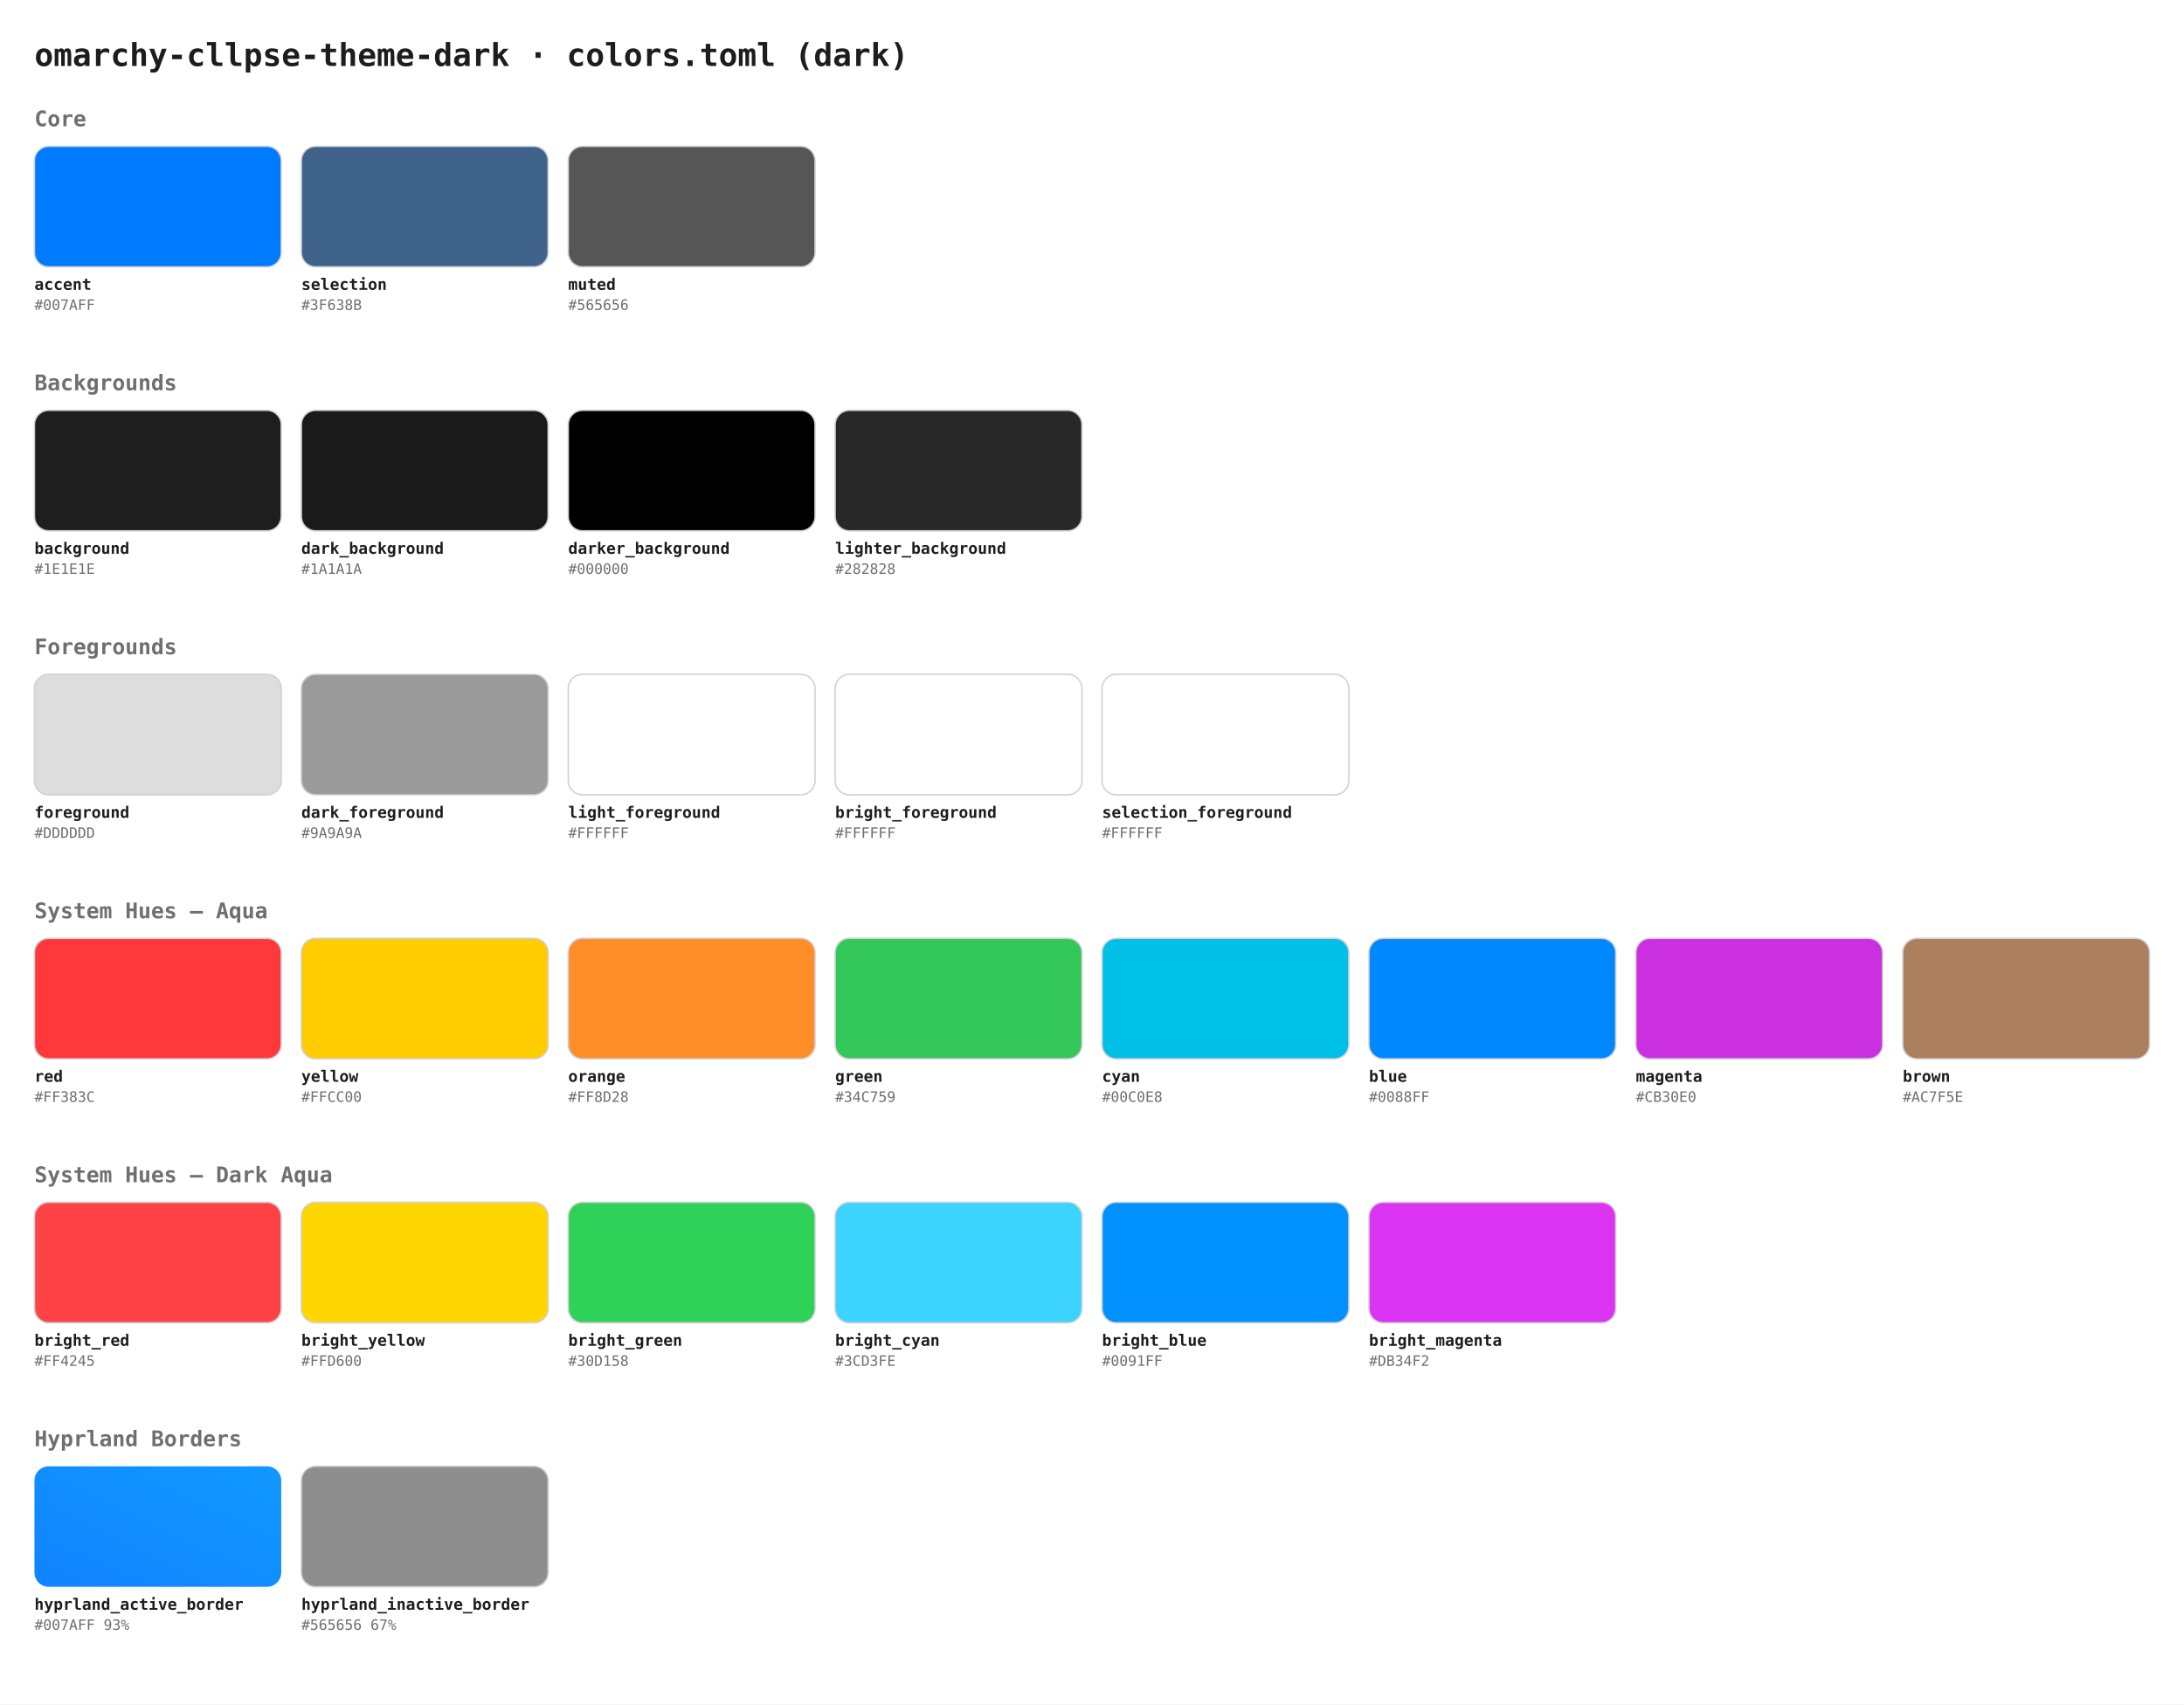
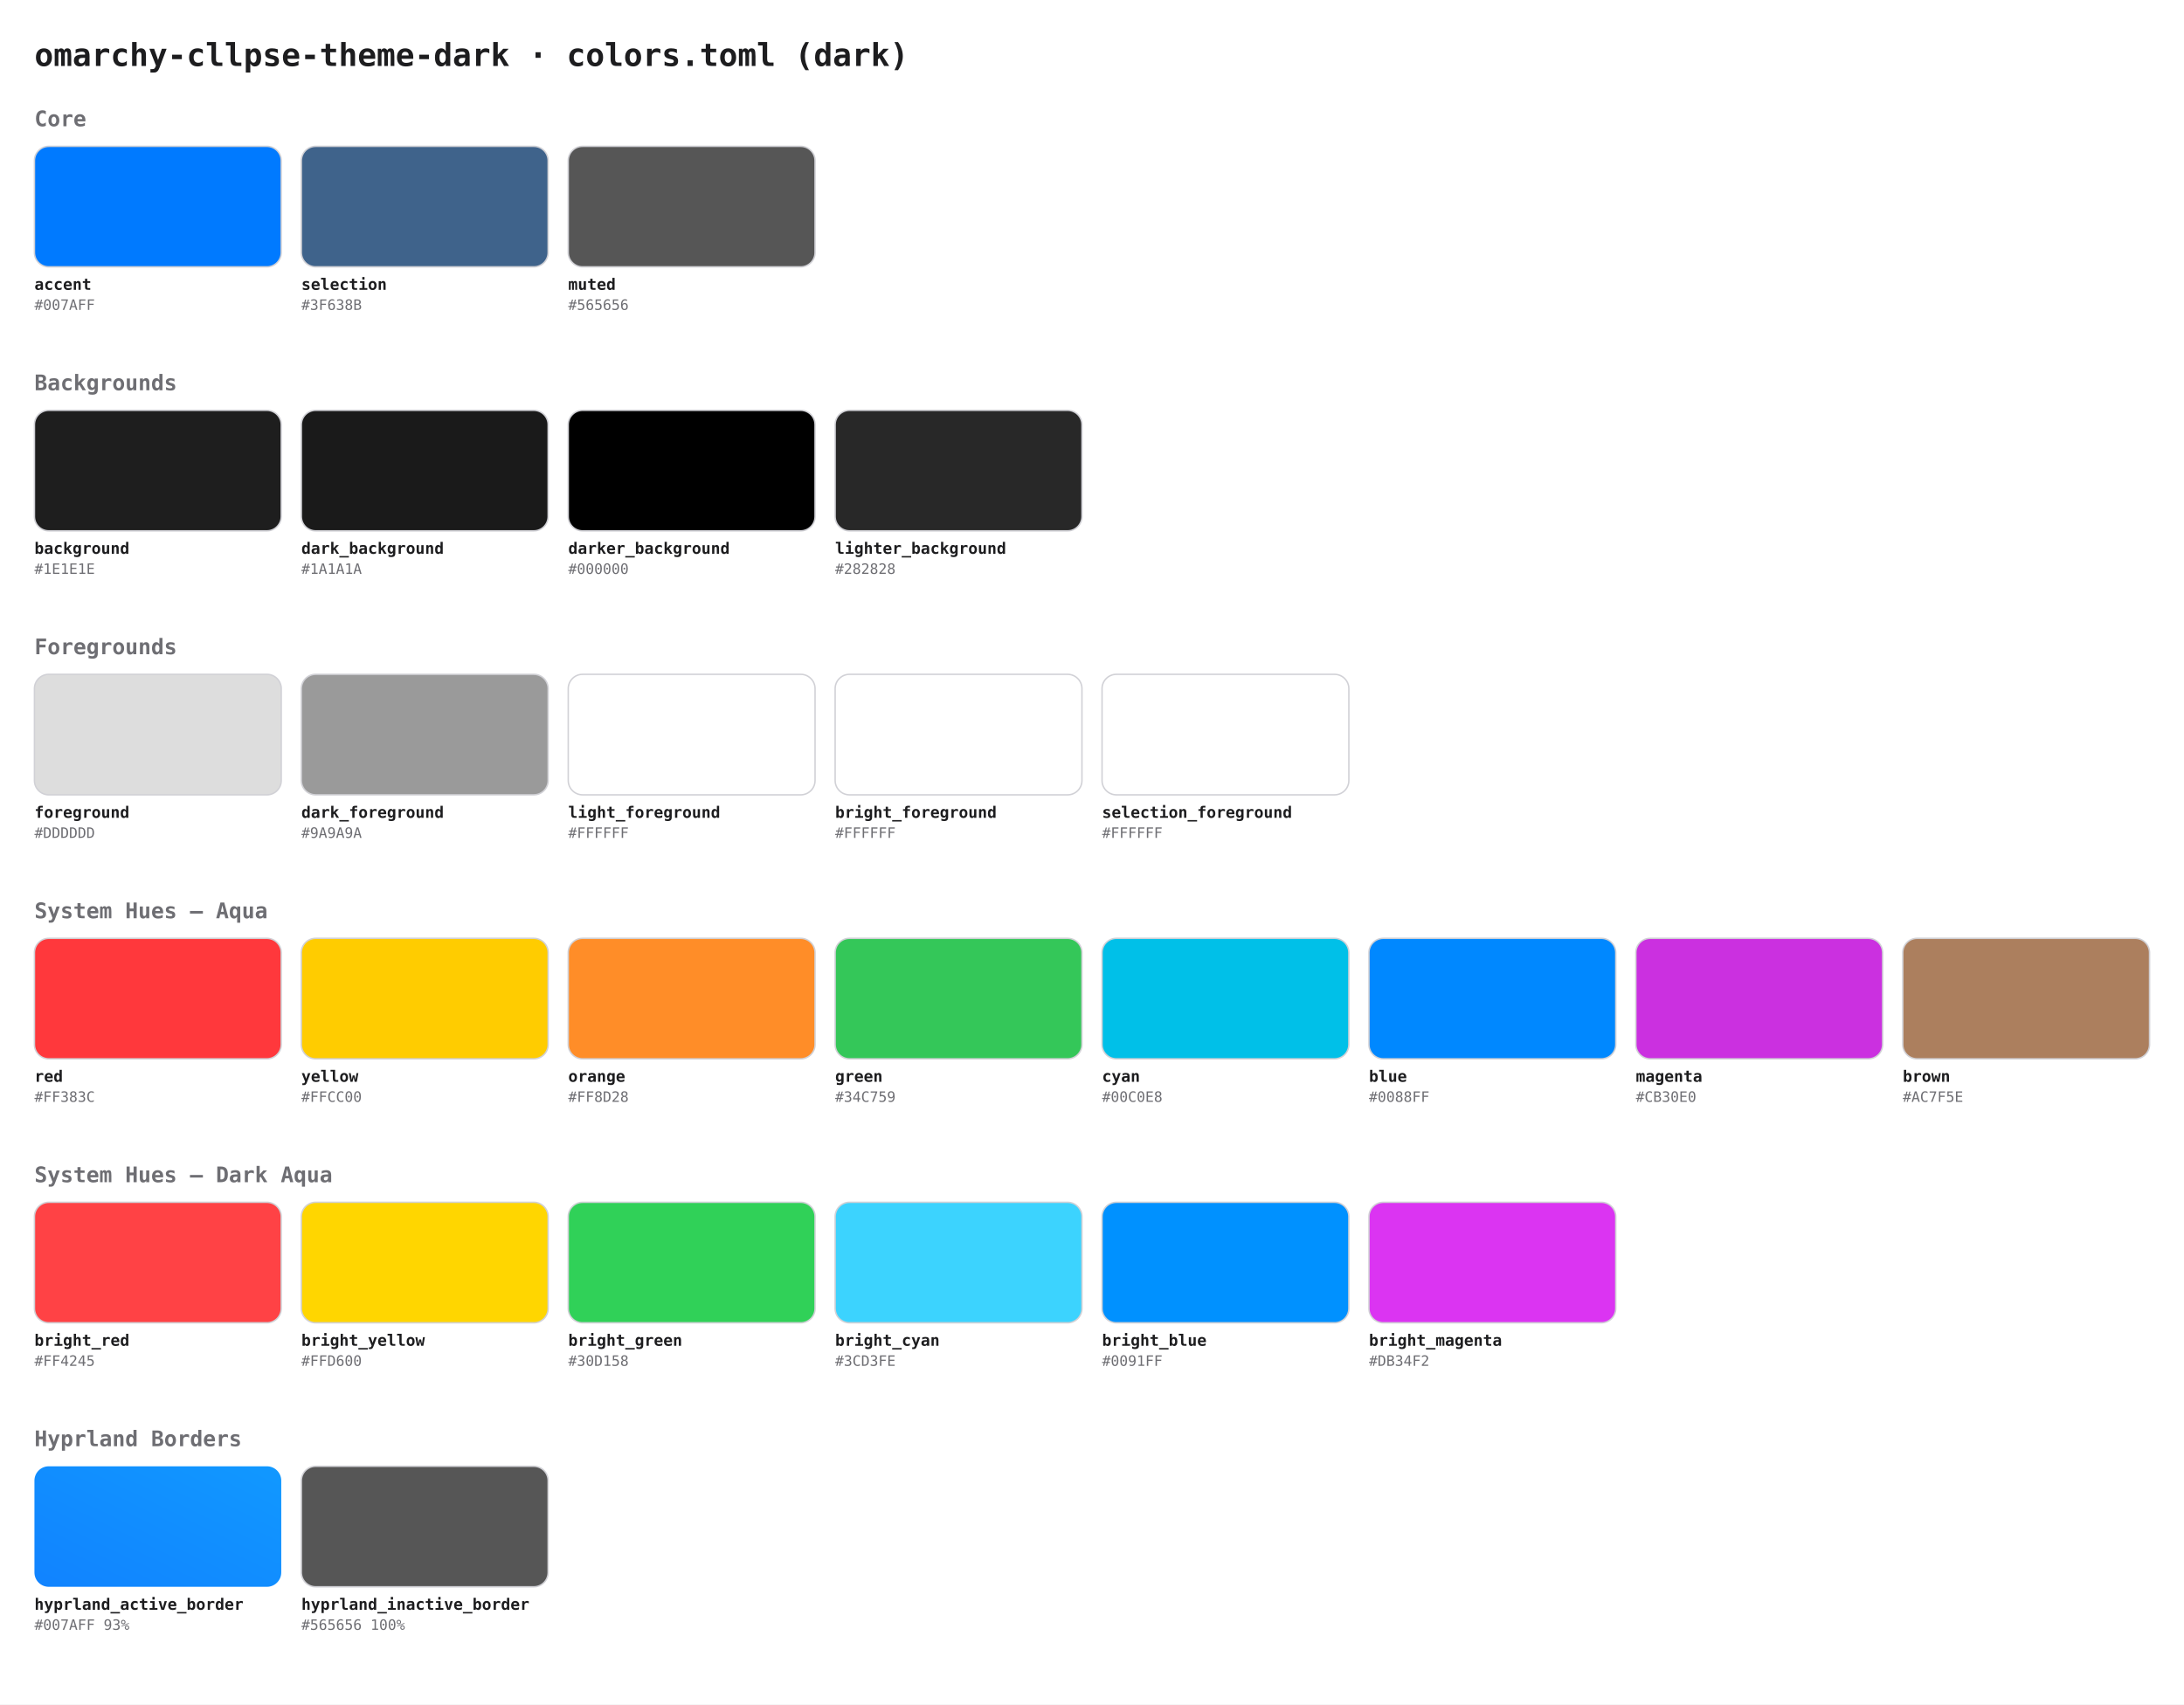
<svg xmlns="http://www.w3.org/2000/svg" viewBox="0 0 1522 1188" width="1522" height="1188">
  <rect x="0" y="0" width="1522" height="1188" fill="#ffffff" />
  <text x="24" y="46" font-family="monospace" font-size="22" font-weight="bold" fill="#1d1d1f">omarchy-cllpse-theme-dark  ·  colors.toml (dark)</text>
  <text x="24" y="88" font-family="monospace" font-size="15" font-weight="bold" fill="#6e6e73">Core</text>
  <rect x="24" y="102" width="172" height="84" rx="10" fill="#007AFF" fill-opacity="1.000" />
  <rect x="24" y="102" width="172" height="84" rx="10" fill="none" stroke="#d1d1d6" />
  <text x="24" y="202" font-family="monospace" font-size="11" font-weight="bold" fill="#1d1d1f">accent</text>
  <text x="24" y="216" font-family="monospace" font-size="10" fill="#6e6e73">#007AFF</text>
  <rect x="210" y="102" width="172" height="84" rx="10" fill="#3F638B" fill-opacity="1.000" />
  <rect x="210" y="102" width="172" height="84" rx="10" fill="none" stroke="#d1d1d6" />
  <text x="210" y="202" font-family="monospace" font-size="11" font-weight="bold" fill="#1d1d1f">selection</text>
  <text x="210" y="216" font-family="monospace" font-size="10" fill="#6e6e73">#3F638B</text>
  <rect x="396" y="102" width="172" height="84" rx="10" fill="#565656" fill-opacity="1.000" />
  <rect x="396" y="102" width="172" height="84" rx="10" fill="none" stroke="#d1d1d6" />
  <text x="396" y="202" font-family="monospace" font-size="11" font-weight="bold" fill="#1d1d1f">muted</text>
  <text x="396" y="216" font-family="monospace" font-size="10" fill="#6e6e73">#565656</text>
  <text x="24" y="272" font-family="monospace" font-size="15" font-weight="bold" fill="#6e6e73">Backgrounds</text>
  <rect x="24" y="286" width="172" height="84" rx="10" fill="#1E1E1E" fill-opacity="1.000" />
  <rect x="24" y="286" width="172" height="84" rx="10" fill="none" stroke="#d1d1d6" />
  <text x="24" y="386" font-family="monospace" font-size="11" font-weight="bold" fill="#1d1d1f">background</text>
  <text x="24" y="400" font-family="monospace" font-size="10" fill="#6e6e73">#1E1E1E</text>
  <rect x="210" y="286" width="172" height="84" rx="10" fill="#1A1A1A" fill-opacity="1.000" />
  <rect x="210" y="286" width="172" height="84" rx="10" fill="none" stroke="#d1d1d6" />
  <text x="210" y="386" font-family="monospace" font-size="11" font-weight="bold" fill="#1d1d1f">dark_background</text>
  <text x="210" y="400" font-family="monospace" font-size="10" fill="#6e6e73">#1A1A1A</text>
  <rect x="396" y="286" width="172" height="84" rx="10" fill="#000000" fill-opacity="1.000" />
  <rect x="396" y="286" width="172" height="84" rx="10" fill="none" stroke="#d1d1d6" />
  <text x="396" y="386" font-family="monospace" font-size="11" font-weight="bold" fill="#1d1d1f">darker_background</text>
  <text x="396" y="400" font-family="monospace" font-size="10" fill="#6e6e73">#000000</text>
  <rect x="582" y="286" width="172" height="84" rx="10" fill="#282828" fill-opacity="1.000" />
  <rect x="582" y="286" width="172" height="84" rx="10" fill="none" stroke="#d1d1d6" />
  <text x="582" y="386" font-family="monospace" font-size="11" font-weight="bold" fill="#1d1d1f">lighter_background</text>
  <text x="582" y="400" font-family="monospace" font-size="10" fill="#6e6e73">#282828</text>
  <text x="24" y="456" font-family="monospace" font-size="15" font-weight="bold" fill="#6e6e73">Foregrounds</text>
  <rect x="24" y="470" width="172" height="84" rx="10" fill="#DDDDDD" fill-opacity="1.000" />
  <rect x="24" y="470" width="172" height="84" rx="10" fill="none" stroke="#d1d1d6" />
  <text x="24" y="570" font-family="monospace" font-size="11" font-weight="bold" fill="#1d1d1f">foreground</text>
  <text x="24" y="584" font-family="monospace" font-size="10" fill="#6e6e73">#DDDDDD</text>
  <rect x="210" y="470" width="172" height="84" rx="10" fill="#9A9A9A" fill-opacity="1.000" />
  <rect x="210" y="470" width="172" height="84" rx="10" fill="none" stroke="#d1d1d6" />
  <text x="210" y="570" font-family="monospace" font-size="11" font-weight="bold" fill="#1d1d1f">dark_foreground</text>
  <text x="210" y="584" font-family="monospace" font-size="10" fill="#6e6e73">#9A9A9A</text>
  <rect x="396" y="470" width="172" height="84" rx="10" fill="#FFFFFF" fill-opacity="1.000" />
  <rect x="396" y="470" width="172" height="84" rx="10" fill="none" stroke="#d1d1d6" />
  <text x="396" y="570" font-family="monospace" font-size="11" font-weight="bold" fill="#1d1d1f">light_foreground</text>
  <text x="396" y="584" font-family="monospace" font-size="10" fill="#6e6e73">#FFFFFF</text>
  <rect x="582" y="470" width="172" height="84" rx="10" fill="#FFFFFF" fill-opacity="1.000" />
  <rect x="582" y="470" width="172" height="84" rx="10" fill="none" stroke="#d1d1d6" />
  <text x="582" y="570" font-family="monospace" font-size="11" font-weight="bold" fill="#1d1d1f">bright_foreground</text>
  <text x="582" y="584" font-family="monospace" font-size="10" fill="#6e6e73">#FFFFFF</text>
  <rect x="768" y="470" width="172" height="84" rx="10" fill="#FFFFFF" fill-opacity="1.000" />
  <rect x="768" y="470" width="172" height="84" rx="10" fill="none" stroke="#d1d1d6" />
  <text x="768" y="570" font-family="monospace" font-size="11" font-weight="bold" fill="#1d1d1f">selection_foreground</text>
  <text x="768" y="584" font-family="monospace" font-size="10" fill="#6e6e73">#FFFFFF</text>
  <text x="24" y="640" font-family="monospace" font-size="15" font-weight="bold" fill="#6e6e73">System Hues — Aqua</text>
  <rect x="24" y="654" width="172" height="84" rx="10" fill="#FF383C" fill-opacity="1.000" />
  <rect x="24" y="654" width="172" height="84" rx="10" fill="none" stroke="#d1d1d6" />
  <text x="24" y="754" font-family="monospace" font-size="11" font-weight="bold" fill="#1d1d1f">red</text>
  <text x="24" y="768" font-family="monospace" font-size="10" fill="#6e6e73">#FF383C</text>
  <rect x="210" y="654" width="172" height="84" rx="10" fill="#FFCC00" fill-opacity="1.000" />
  <rect x="210" y="654" width="172" height="84" rx="10" fill="none" stroke="#d1d1d6" />
  <text x="210" y="754" font-family="monospace" font-size="11" font-weight="bold" fill="#1d1d1f">yellow</text>
  <text x="210" y="768" font-family="monospace" font-size="10" fill="#6e6e73">#FFCC00</text>
  <rect x="396" y="654" width="172" height="84" rx="10" fill="#FF8D28" fill-opacity="1.000" />
  <rect x="396" y="654" width="172" height="84" rx="10" fill="none" stroke="#d1d1d6" />
  <text x="396" y="754" font-family="monospace" font-size="11" font-weight="bold" fill="#1d1d1f">orange</text>
  <text x="396" y="768" font-family="monospace" font-size="10" fill="#6e6e73">#FF8D28</text>
  <rect x="582" y="654" width="172" height="84" rx="10" fill="#34C759" fill-opacity="1.000" />
  <rect x="582" y="654" width="172" height="84" rx="10" fill="none" stroke="#d1d1d6" />
  <text x="582" y="754" font-family="monospace" font-size="11" font-weight="bold" fill="#1d1d1f">green</text>
  <text x="582" y="768" font-family="monospace" font-size="10" fill="#6e6e73">#34C759</text>
  <rect x="768" y="654" width="172" height="84" rx="10" fill="#00C0E8" fill-opacity="1.000" />
  <rect x="768" y="654" width="172" height="84" rx="10" fill="none" stroke="#d1d1d6" />
  <text x="768" y="754" font-family="monospace" font-size="11" font-weight="bold" fill="#1d1d1f">cyan</text>
  <text x="768" y="768" font-family="monospace" font-size="10" fill="#6e6e73">#00C0E8</text>
  <rect x="954" y="654" width="172" height="84" rx="10" fill="#0088FF" fill-opacity="1.000" />
  <rect x="954" y="654" width="172" height="84" rx="10" fill="none" stroke="#d1d1d6" />
  <text x="954" y="754" font-family="monospace" font-size="11" font-weight="bold" fill="#1d1d1f">blue</text>
  <text x="954" y="768" font-family="monospace" font-size="10" fill="#6e6e73">#0088FF</text>
  <rect x="1140" y="654" width="172" height="84" rx="10" fill="#CB30E0" fill-opacity="1.000" />
  <rect x="1140" y="654" width="172" height="84" rx="10" fill="none" stroke="#d1d1d6" />
  <text x="1140" y="754" font-family="monospace" font-size="11" font-weight="bold" fill="#1d1d1f">magenta</text>
  <text x="1140" y="768" font-family="monospace" font-size="10" fill="#6e6e73">#CB30E0</text>
  <rect x="1326" y="654" width="172" height="84" rx="10" fill="#AC7F5E" fill-opacity="1.000" />
  <rect x="1326" y="654" width="172" height="84" rx="10" fill="none" stroke="#d1d1d6" />
  <text x="1326" y="754" font-family="monospace" font-size="11" font-weight="bold" fill="#1d1d1f">brown</text>
  <text x="1326" y="768" font-family="monospace" font-size="10" fill="#6e6e73">#AC7F5E</text>
  <text x="24" y="824" font-family="monospace" font-size="15" font-weight="bold" fill="#6e6e73">System Hues — Dark Aqua</text>
  <rect x="24" y="838" width="172" height="84" rx="10" fill="#FF4245" fill-opacity="1.000" />
  <rect x="24" y="838" width="172" height="84" rx="10" fill="none" stroke="#d1d1d6" />
  <text x="24" y="938" font-family="monospace" font-size="11" font-weight="bold" fill="#1d1d1f">bright_red</text>
  <text x="24" y="952" font-family="monospace" font-size="10" fill="#6e6e73">#FF4245</text>
  <rect x="210" y="838" width="172" height="84" rx="10" fill="#FFD600" fill-opacity="1.000" />
  <rect x="210" y="838" width="172" height="84" rx="10" fill="none" stroke="#d1d1d6" />
  <text x="210" y="938" font-family="monospace" font-size="11" font-weight="bold" fill="#1d1d1f">bright_yellow</text>
  <text x="210" y="952" font-family="monospace" font-size="10" fill="#6e6e73">#FFD600</text>
  <rect x="396" y="838" width="172" height="84" rx="10" fill="#30D158" fill-opacity="1.000" />
  <rect x="396" y="838" width="172" height="84" rx="10" fill="none" stroke="#d1d1d6" />
  <text x="396" y="938" font-family="monospace" font-size="11" font-weight="bold" fill="#1d1d1f">bright_green</text>
  <text x="396" y="952" font-family="monospace" font-size="10" fill="#6e6e73">#30D158</text>
  <rect x="582" y="838" width="172" height="84" rx="10" fill="#3CD3FE" fill-opacity="1.000" />
  <rect x="582" y="838" width="172" height="84" rx="10" fill="none" stroke="#d1d1d6" />
  <text x="582" y="938" font-family="monospace" font-size="11" font-weight="bold" fill="#1d1d1f">bright_cyan</text>
  <text x="582" y="952" font-family="monospace" font-size="10" fill="#6e6e73">#3CD3FE</text>
  <rect x="768" y="838" width="172" height="84" rx="10" fill="#0091FF" fill-opacity="1.000" />
  <rect x="768" y="838" width="172" height="84" rx="10" fill="none" stroke="#d1d1d6" />
  <text x="768" y="938" font-family="monospace" font-size="11" font-weight="bold" fill="#1d1d1f">bright_blue</text>
  <text x="768" y="952" font-family="monospace" font-size="10" fill="#6e6e73">#0091FF</text>
  <rect x="954" y="838" width="172" height="84" rx="10" fill="#DB34F2" fill-opacity="1.000" />
  <rect x="954" y="838" width="172" height="84" rx="10" fill="none" stroke="#d1d1d6" />
  <text x="954" y="938" font-family="monospace" font-size="11" font-weight="bold" fill="#1d1d1f">bright_magenta</text>
  <text x="954" y="952" font-family="monospace" font-size="10" fill="#6e6e73">#DB34F2</text>
  <text x="24" y="1008" font-family="monospace" font-size="15" font-weight="bold" fill="#6e6e73">Hyprland Borders</text>
  <defs>
    <linearGradient id="g0_0_Hyprland" x1="0%" y1="100%" x2="100%" y2="0%">
      <stop offset="0%" stop-color="#007AFF" stop-opacity="0.933" />
      <stop offset="100%" stop-color="#0091FF" stop-opacity="0.933" />
    </linearGradient>
  </defs>
  <rect x="24" y="1022" width="172" height="84" rx="10" fill="url(#g0_0_Hyprland)" />
  <text x="24" y="1122" font-family="monospace" font-size="11" font-weight="bold" fill="#1d1d1f">hyprland_active_border</text>
  <text x="24" y="1136" font-family="monospace" font-size="10" fill="#6e6e73">#007AFF  93%</text>
-   <rect x="210" y="1022" width="172" height="84" rx="10" fill="#565656" fill-opacity="0.667" />
+   <rect x="210" y="1022" width="172" height="84" rx="10" fill="#565656" fill-opacity="1.000" />
  <rect x="210" y="1022" width="172" height="84" rx="10" fill="none" stroke="#d1d1d6" />
  <text x="210" y="1122" font-family="monospace" font-size="11" font-weight="bold" fill="#1d1d1f">hyprland_inactive_border</text>
-   <text x="210" y="1136" font-family="monospace" font-size="10" fill="#6e6e73">#565656  67%</text>
+   <text x="210" y="1136" font-family="monospace" font-size="10" fill="#6e6e73">#565656  100%</text>
</svg>
